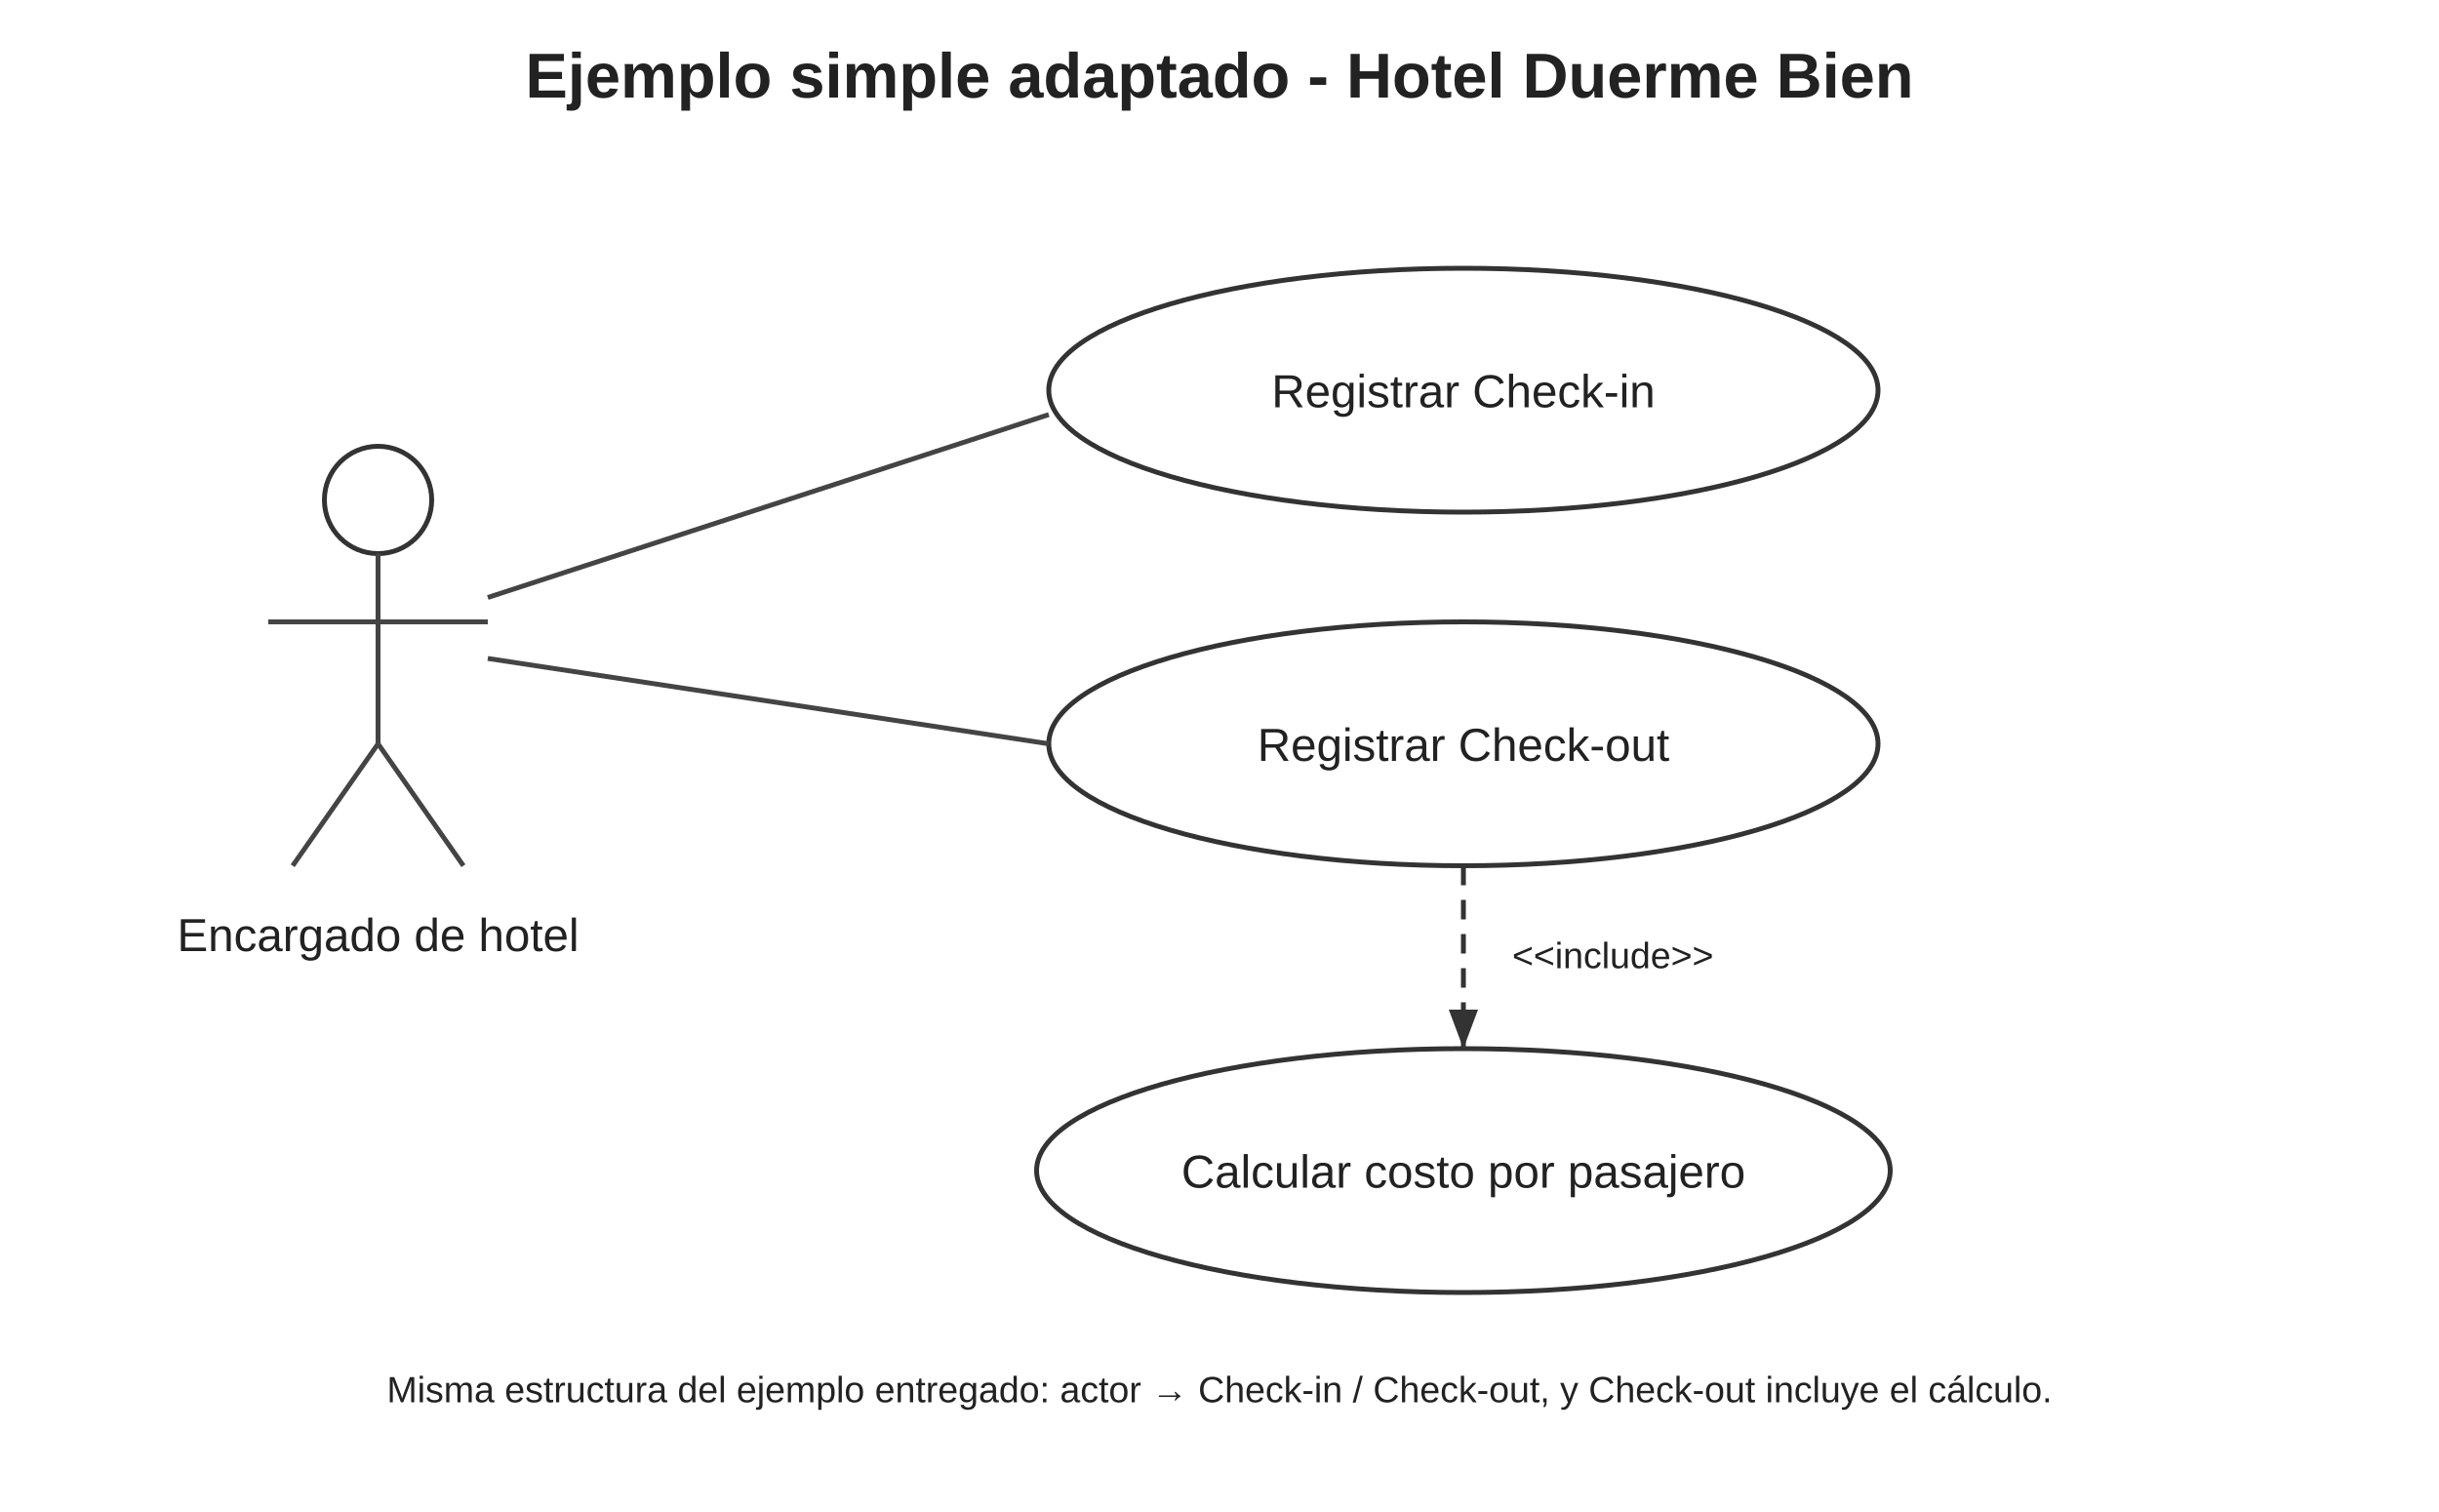
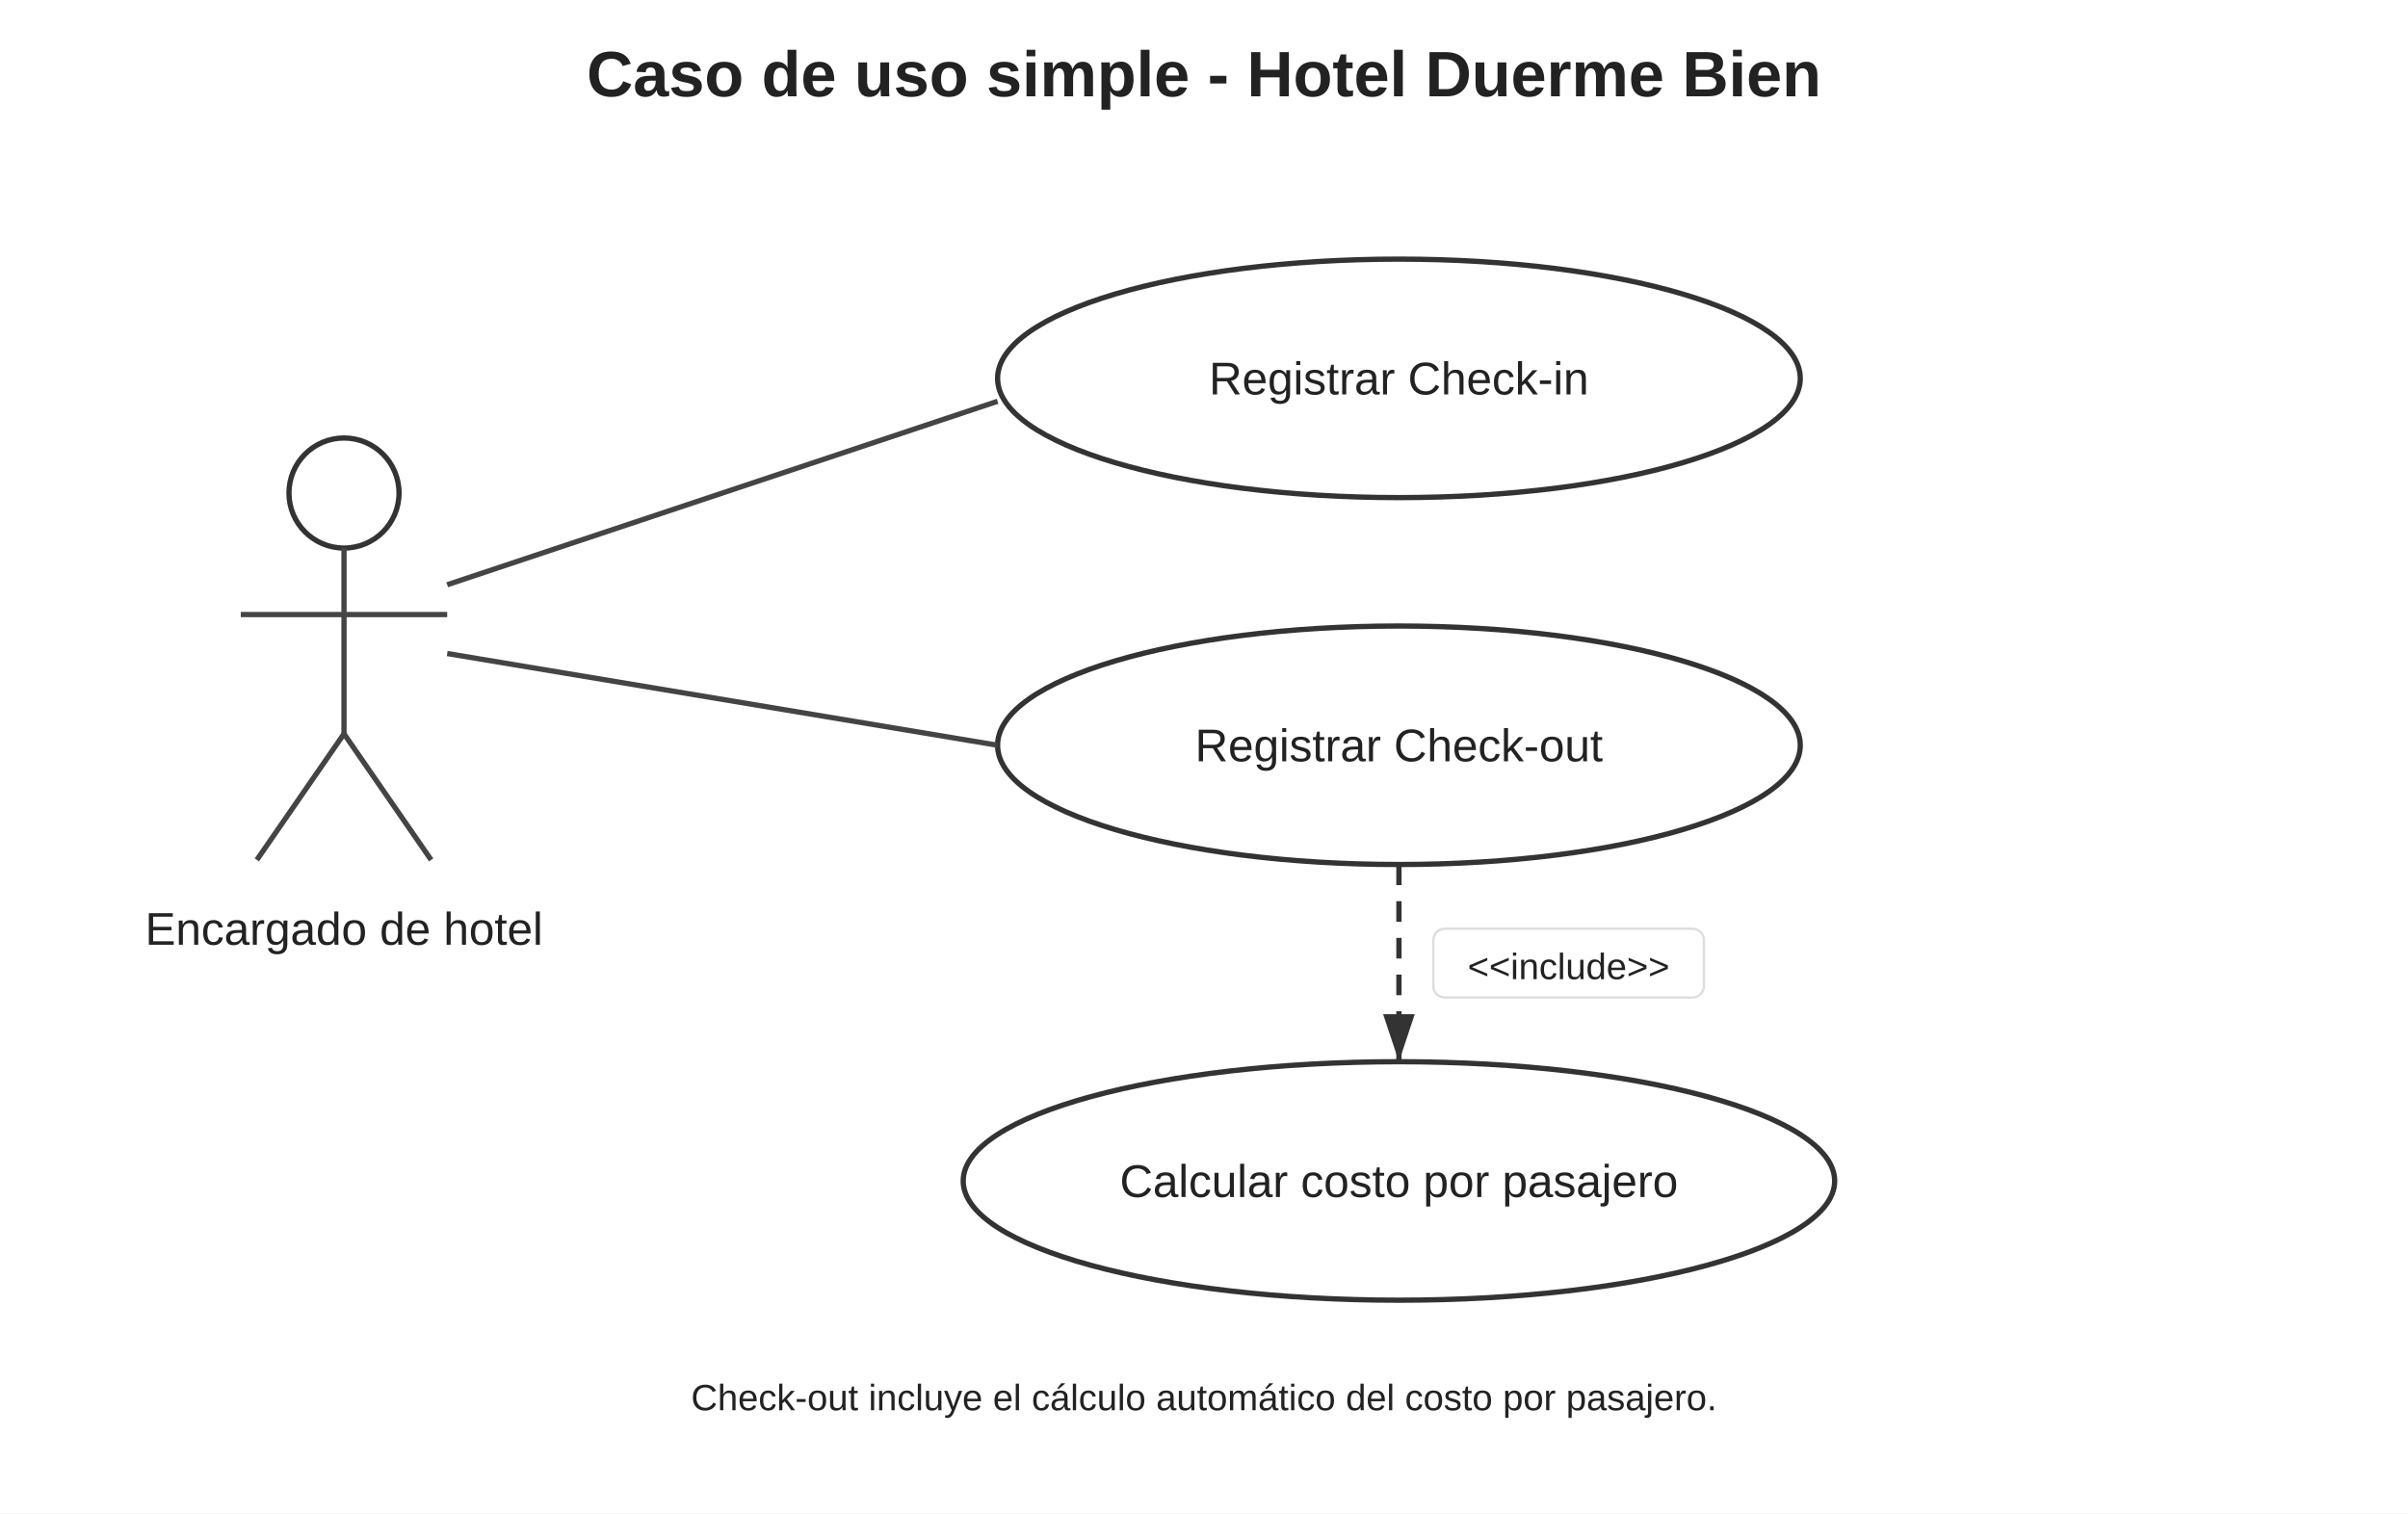
- <svg xmlns="http://www.w3.org/2000/svg" width="1000" height="620" viewBox="0 0 1000 620">
+ <svg xmlns="http://www.w3.org/2000/svg" width="1050" height="660" viewBox="0 0 1050 660">
  <defs>
-     <marker id="a" markerWidth="9" markerHeight="9" refX="8" refY="3" orient="auto">
-       <path d="M0,0 L0,6 L8,3 z" fill="#333" />
+     <marker id="a" markerWidth="10" markerHeight="10" refX="9" refY="3" orient="auto">
+       <path d="M0,0 L0,6 L9,3 z" fill="#333" />
    </marker>
-     <style>.t{font-family:Arial,sans-serif;fill:#222}.title{font-size:26px;font-weight:700}.f{font-size:19px}.s{font-size:15px}.uc{fill:white;stroke:#333;stroke-width:2}.line{stroke:#444;stroke-width:2;fill:none}.inc{stroke:#333;stroke-width:2;stroke-dasharray:8 6;fill:none;marker-end:url(#a)}</style>
+     <style>.t{font-family:Arial,sans-serif;fill:#222}.title{font-size:28px;font-weight:700}.f{font-size:20px}.s{font-size:16px}.uc{fill:#fff;stroke:#333;stroke-width:2.3}.line{stroke:#444;stroke-width:2.3;fill:none}.inc{stroke:#333;stroke-width:2.3;stroke-dasharray:9 7;fill:none;marker-end:url(#a)}.tag{fill:white;stroke:#ddd}</style>
  </defs>
-   <rect width="1000" height="620" fill="white" />
-   <text x="500" y="40" text-anchor="middle" class="t title">Ejemplo simple adaptado - Hotel Duerme Bien</text>
-   <circle cx="155" cy="205" r="22" fill="white" stroke="#333" stroke-width="2" />
-   <line x1="155" y1="227" x2="155" y2="305" class="line" />
-   <line x1="110" y1="255" x2="200" y2="255" class="line" />
-   <line x1="155" y1="305" x2="120" y2="355" class="line" />
-   <line x1="155" y1="305" x2="190" y2="355" class="line" />
-   <text x="155" y="390" text-anchor="middle" class="t f">Encargado de hotel</text>
-   <ellipse cx="600" cy="160" rx="170" ry="50" class="uc" />
-   <text x="600" y="167" text-anchor="middle" class="t f">Registrar Check-in</text>
-   <ellipse cx="600" cy="305" rx="170" ry="50" class="uc" />
-   <text x="600" y="312" text-anchor="middle" class="t f">Registrar Check-out</text>
-   <ellipse cx="600" cy="480" rx="175" ry="50" class="uc" />
-   <text x="600" y="487" text-anchor="middle" class="t f">Calcular costo por pasajero</text>
-   <line x1="200" y1="245" x2="430" y2="170" class="line" />
-   <line x1="200" y1="270" x2="430" y2="305" class="line" />
-   <line x1="600" y1="355" x2="600" y2="430" class="inc" />
-   <text x="620" y="397" class="t s">&lt;&lt;include&gt;&gt;</text>
-   <text x="500" y="575" text-anchor="middle" class="t s">Misma estructura del ejemplo entregado: actor → Check-in / Check-out, y Check-out incluye el cálculo.</text>
+   <rect width="1050" height="660" fill="white" />
+   <text x="525" y="42" text-anchor="middle" class="t title">Caso de uso simple - Hotel Duerme Bien</text>
+   <circle cx="150" cy="215" r="24" fill="white" stroke="#333" stroke-width="2.3" />
+   <line x1="150" y1="239" x2="150" y2="320" class="line" />
+   <line x1="105" y1="268" x2="195" y2="268" class="line" />
+   <line x1="150" y1="320" x2="112" y2="375" class="line" />
+   <line x1="150" y1="320" x2="188" y2="375" class="line" />
+   <text x="150" y="412" text-anchor="middle" class="t f">Encargado de hotel</text>
+   <ellipse cx="610" cy="165" rx="175" ry="52" class="uc" />
+   <text x="610" y="172" text-anchor="middle" class="t f">Registrar Check-in</text>
+   <ellipse cx="610" cy="325" rx="175" ry="52" class="uc" />
+   <text x="610" y="332" text-anchor="middle" class="t f">Registrar Check-out</text>
+   <ellipse cx="610" cy="515" rx="190" ry="52" class="uc" />
+   <text x="610" y="522" text-anchor="middle" class="t f">Calcular costo por pasajero</text>
+   <line x1="195" y1="255" x2="435" y2="175" class="line" />
+   <line x1="195" y1="285" x2="435" y2="325" class="line" />
+   <line x1="610" y1="377" x2="610" y2="463" class="inc" />
+   <rect x="625" y="405" width="118" height="30" rx="5" class="tag" />
+   <text x="684" y="427" text-anchor="middle" class="t s">&lt;&lt;include&gt;&gt;</text>
+   <text x="525" y="615" text-anchor="middle" class="t s">Check-out incluye el cálculo automático del costo por pasajero.</text>
</svg>
